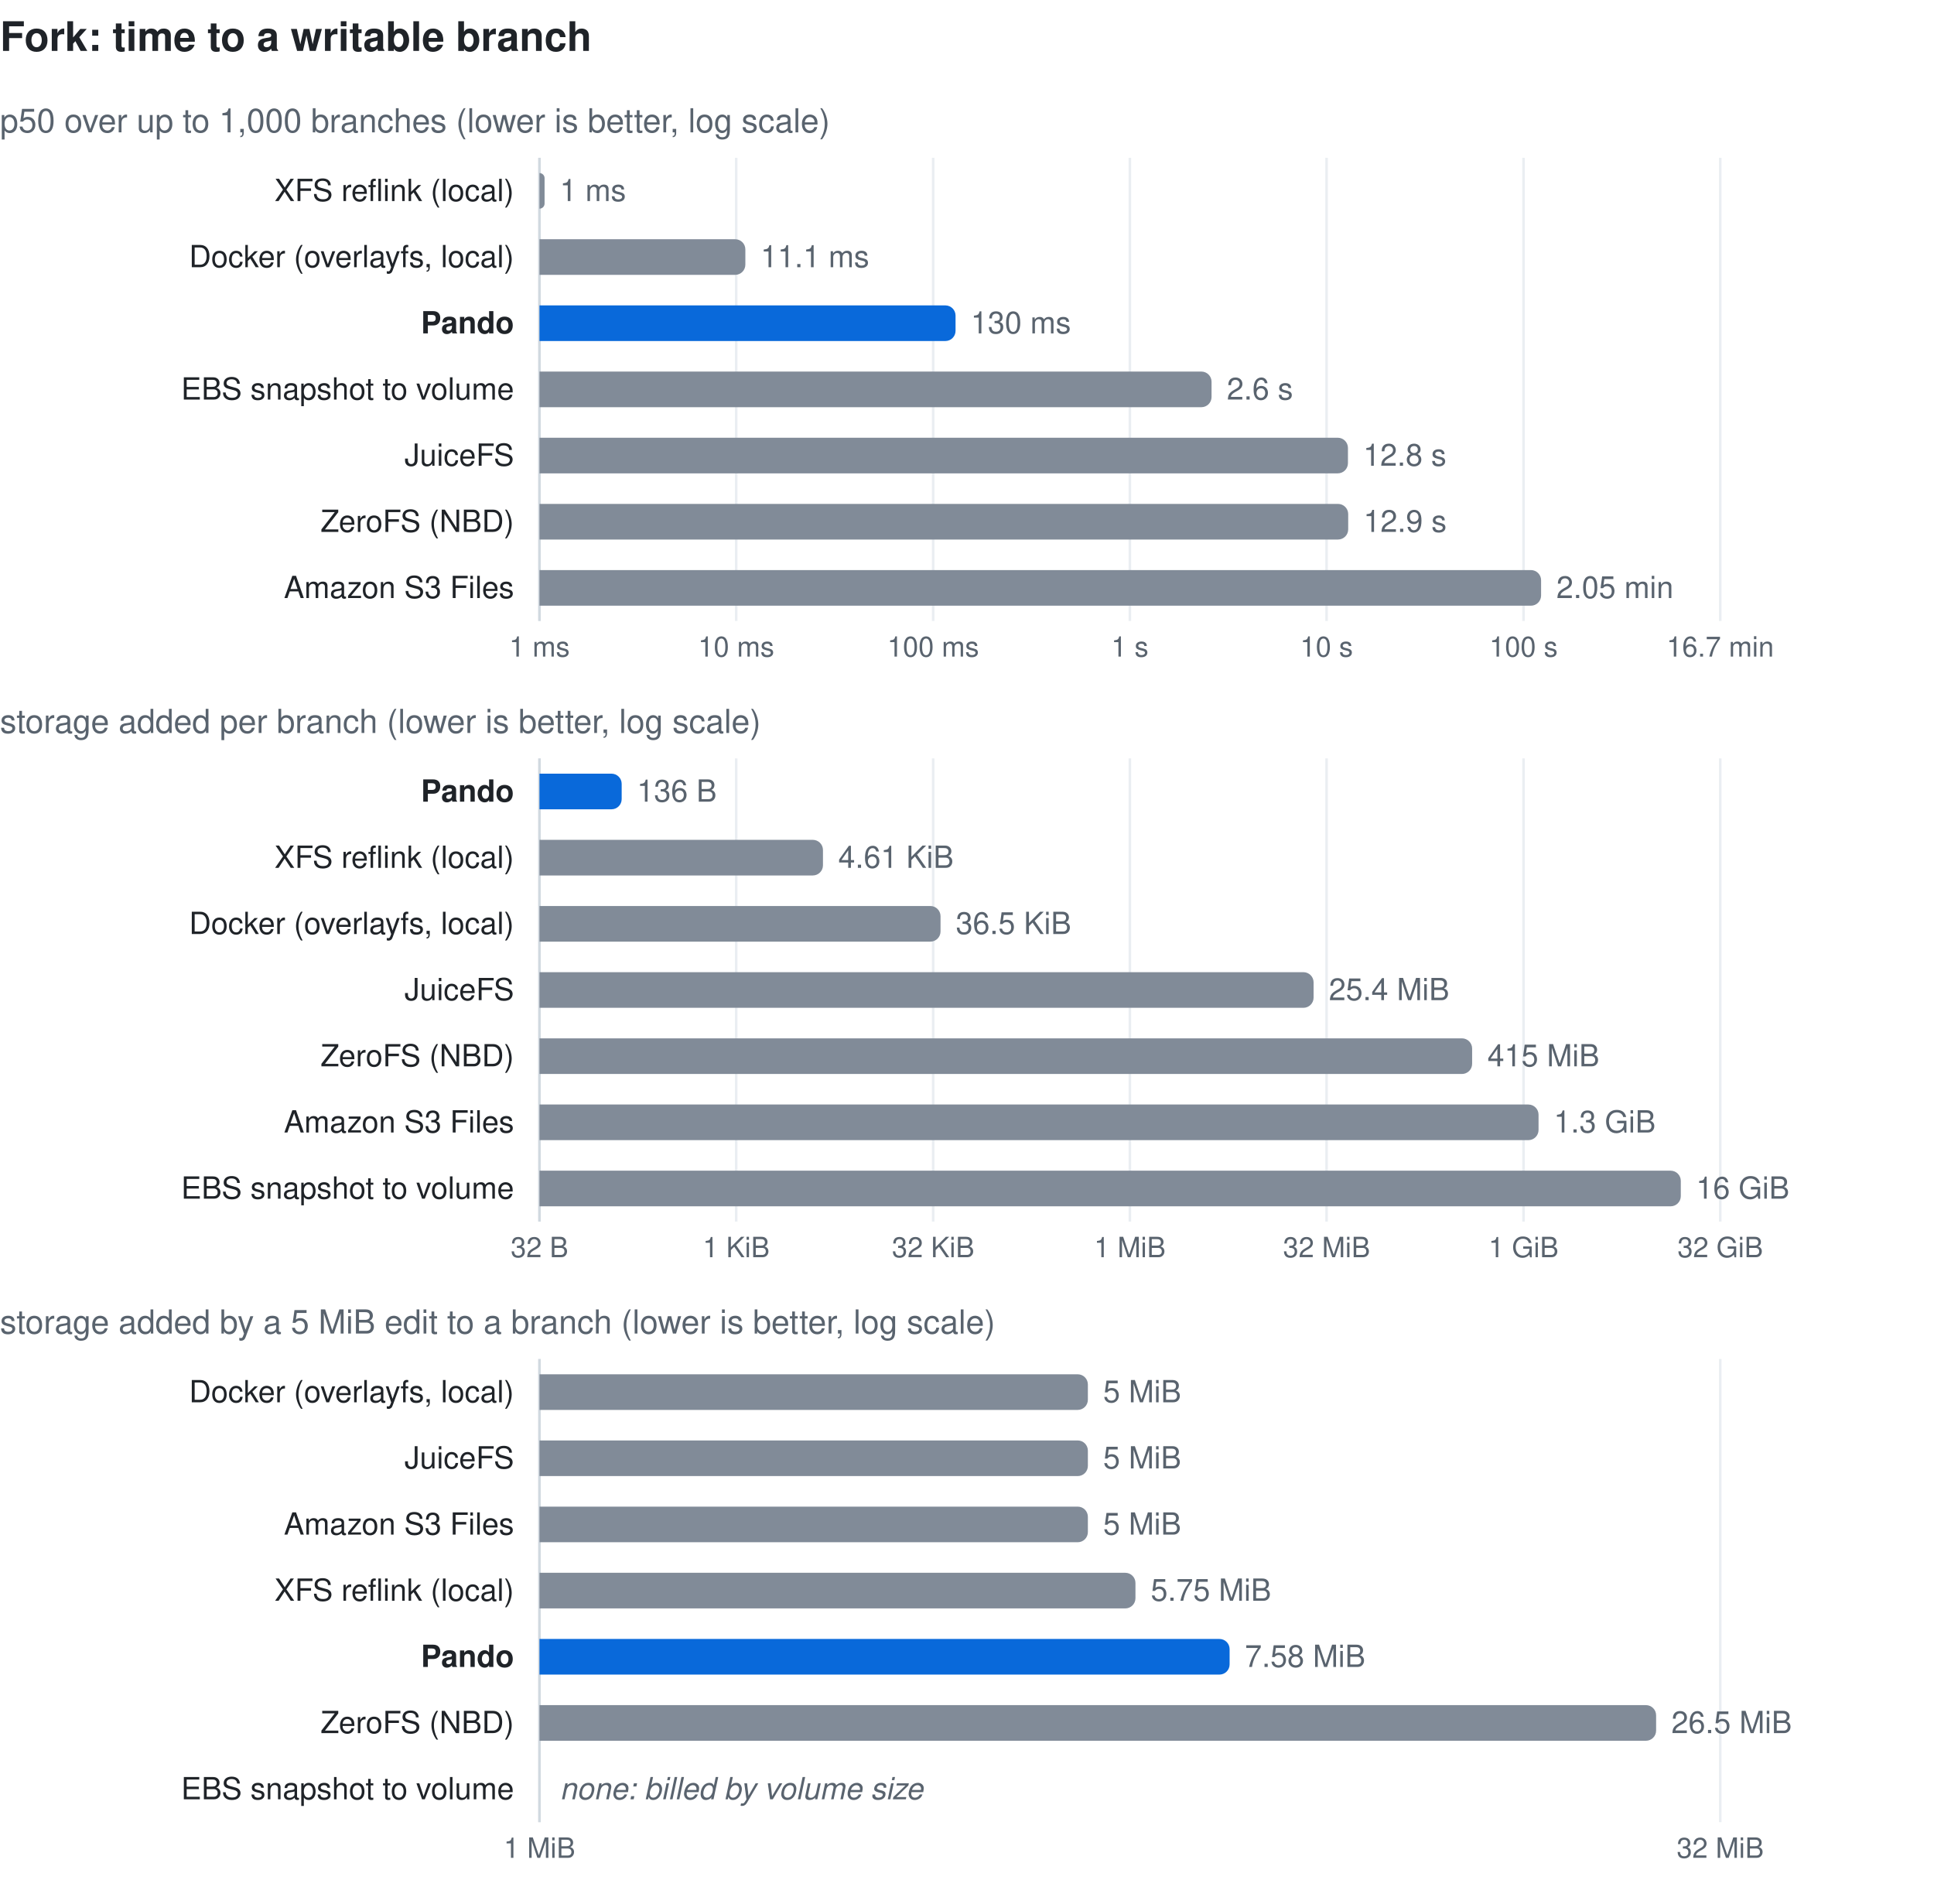
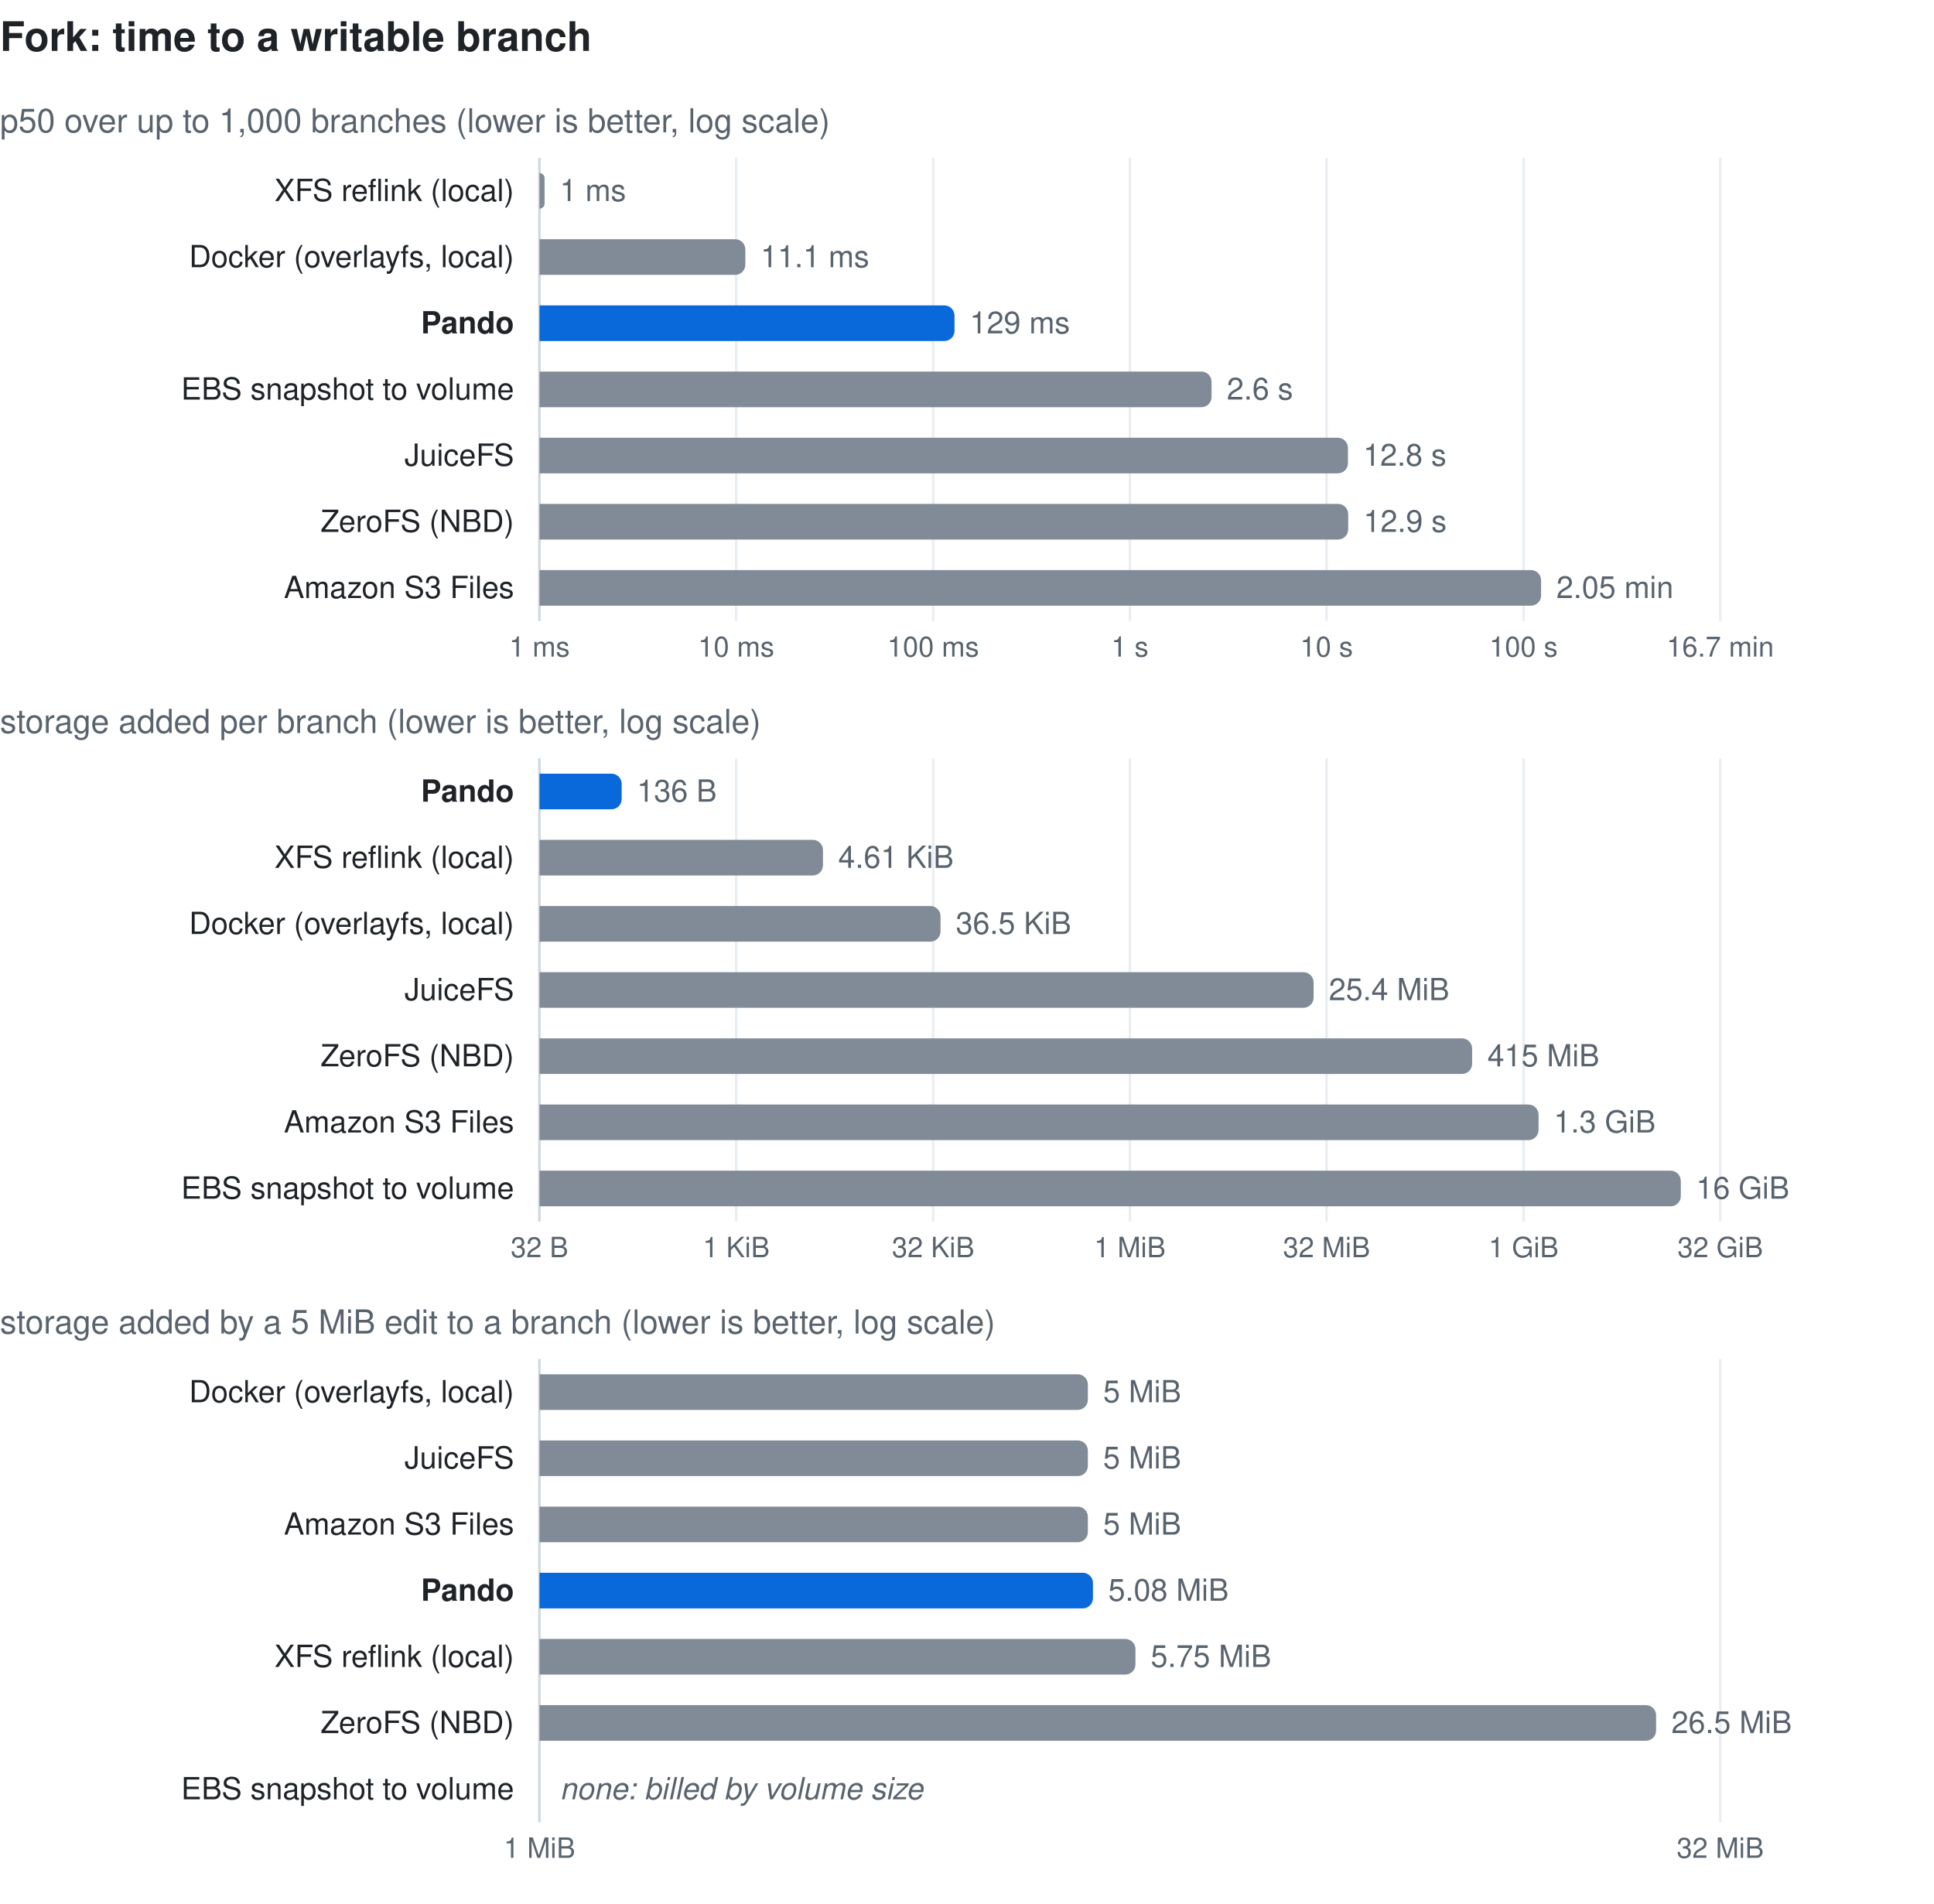
<svg xmlns="http://www.w3.org/2000/svg" width="760" height="748" viewBox="0 0 760 748" font-family="-apple-system, BlinkMacSystemFont, 'Segoe UI', Helvetica, Arial, sans-serif" role="img">
  <text x="0" y="20" font-size="16" font-weight="600" fill="#1f2328">Fork: time to a writable branch</text>
  <text x="0" y="52" font-size="13" fill="#59636e">p50 over up to 1,000 branches (lower is better, log scale)</text>
  <line x1="212.0" y1="62" x2="212.0" y2="244" stroke="#eaeef2" stroke-width="1" />
  <text x="212.0" y="258" font-size="11" fill="#59636e" text-anchor="middle">1 ms</text>
  <line x1="289.3" y1="62" x2="289.3" y2="244" stroke="#eaeef2" stroke-width="1" />
  <text x="289.3" y="258" font-size="11" fill="#59636e" text-anchor="middle">10 ms</text>
  <line x1="366.7" y1="62" x2="366.7" y2="244" stroke="#eaeef2" stroke-width="1" />
  <text x="366.7" y="258" font-size="11" fill="#59636e" text-anchor="middle">100 ms</text>
  <line x1="444.0" y1="62" x2="444.0" y2="244" stroke="#eaeef2" stroke-width="1" />
  <text x="444.0" y="258" font-size="11" fill="#59636e" text-anchor="middle">1 s</text>
  <line x1="521.3" y1="62" x2="521.3" y2="244" stroke="#eaeef2" stroke-width="1" />
  <text x="521.3" y="258" font-size="11" fill="#59636e" text-anchor="middle">10 s</text>
  <line x1="598.7" y1="62" x2="598.7" y2="244" stroke="#eaeef2" stroke-width="1" />
  <text x="598.7" y="258" font-size="11" fill="#59636e" text-anchor="middle">100 s</text>
  <line x1="676.0" y1="62" x2="676.0" y2="244" stroke="#eaeef2" stroke-width="1" />
  <text x="676.0" y="258" font-size="11" fill="#59636e" text-anchor="middle">16.7 min</text>
  <line x1="212" y1="62" x2="212" y2="244" stroke="#d1d9e0" stroke-width="1" />
  <text x="202" y="79.0" font-size="12" fill="#1f2328" text-anchor="end">XFS reflink (local)</text>
  <path d="M212,68.0 h0.0 a2,2 0 0 1 2,2 v10 a2,2 0 0 1 -2,2 h-0.0 z" fill="#818b98" />
  <text x="220.0" y="79.0" font-size="12" fill="#59636e">1 ms</text>
  <text x="202" y="105.0" font-size="12" fill="#1f2328" text-anchor="end">Docker (overlayfs, local)</text>
  <path d="M212,94.0 h76.9 a4,4 0 0 1 4,4 v6 a4,4 0 0 1 -4,4 h-76.9 z" fill="#818b98" />
  <text x="298.9" y="105.0" font-size="12" fill="#59636e">11.1 ms</text>
  <text x="202" y="131.0" font-size="12" fill="#1f2328" text-anchor="end" font-weight="600">Pando</text>
-   <path d="M212,120.0 h159.5 a4,4 0 0 1 4,4 v6 a4,4 0 0 1 -4,4 h-159.5 z" fill="#0969da" />
-   <text x="381.5" y="131.0" font-size="12" fill="#59636e">130 ms</text>
+   <path d="M212,120.0 h159.1 a4,4 0 0 1 4,4 v6 a4,4 0 0 1 -4,4 h-159.1 z" fill="#0969da" />
+   <text x="381.1" y="131.0" font-size="12" fill="#59636e">129 ms</text>
  <text x="202" y="157.0" font-size="12" fill="#1f2328" text-anchor="end">EBS snapshot to volume</text>
  <path d="M212,146.0 h260.1 a4,4 0 0 1 4,4 v6 a4,4 0 0 1 -4,4 h-260.1 z" fill="#818b98" />
  <text x="482.1" y="157.0" font-size="12" fill="#59636e">2.6 s</text>
  <text x="202" y="183.0" font-size="12" fill="#1f2328" text-anchor="end">JuiceFS</text>
  <path d="M212,172.0 h313.7 a4,4 0 0 1 4,4 v6 a4,4 0 0 1 -4,4 h-313.7 z" fill="#818b98" />
  <text x="535.7" y="183.0" font-size="12" fill="#59636e">12.8 s</text>
  <text x="202" y="209.0" font-size="12" fill="#1f2328" text-anchor="end">ZeroFS (NBD)</text>
  <path d="M212,198.0 h313.8 a4,4 0 0 1 4,4 v6 a4,4 0 0 1 -4,4 h-313.8 z" fill="#818b98" />
  <text x="535.8" y="209.0" font-size="12" fill="#59636e">12.9 s</text>
  <text x="202" y="235.0" font-size="12" fill="#1f2328" text-anchor="end">Amazon S3 Files</text>
  <path d="M212,224.0 h389.6 a4,4 0 0 1 4,4 v6 a4,4 0 0 1 -4,4 h-389.6 z" fill="#818b98" />
  <text x="611.6" y="235.0" font-size="12" fill="#59636e">2.05 min</text>
  <text x="0" y="288" font-size="13" fill="#59636e">storage added per branch (lower is better, log scale)</text>
  <line x1="212.0" y1="298" x2="212.0" y2="480" stroke="#eaeef2" stroke-width="1" />
  <text x="212.0" y="494" font-size="11" fill="#59636e" text-anchor="middle">32 B</text>
  <line x1="289.3" y1="298" x2="289.3" y2="480" stroke="#eaeef2" stroke-width="1" />
  <text x="289.3" y="494" font-size="11" fill="#59636e" text-anchor="middle">1 KiB</text>
  <line x1="366.7" y1="298" x2="366.7" y2="480" stroke="#eaeef2" stroke-width="1" />
  <text x="366.7" y="494" font-size="11" fill="#59636e" text-anchor="middle">32 KiB</text>
  <line x1="444.0" y1="298" x2="444.0" y2="480" stroke="#eaeef2" stroke-width="1" />
  <text x="444.0" y="494" font-size="11" fill="#59636e" text-anchor="middle">1 MiB</text>
  <line x1="521.3" y1="298" x2="521.3" y2="480" stroke="#eaeef2" stroke-width="1" />
  <text x="521.3" y="494" font-size="11" fill="#59636e" text-anchor="middle">32 MiB</text>
  <line x1="598.7" y1="298" x2="598.7" y2="480" stroke="#eaeef2" stroke-width="1" />
  <text x="598.7" y="494" font-size="11" fill="#59636e" text-anchor="middle">1 GiB</text>
  <line x1="676.0" y1="298" x2="676.0" y2="480" stroke="#eaeef2" stroke-width="1" />
  <text x="676.0" y="494" font-size="11" fill="#59636e" text-anchor="middle">32 GiB</text>
  <line x1="212" y1="298" x2="212" y2="480" stroke="#d1d9e0" stroke-width="1" />
  <text x="202" y="315.0" font-size="12" fill="#1f2328" text-anchor="end" font-weight="600">Pando</text>
  <path d="M212,304.0 h28.3 a4,4 0 0 1 4,4 v6 a4,4 0 0 1 -4,4 h-28.3 z" fill="#0969da" />
  <text x="250.3" y="315.0" font-size="12" fill="#59636e">136 B</text>
  <text x="202" y="341.0" font-size="12" fill="#1f2328" text-anchor="end">XFS reflink (local)</text>
  <path d="M212,330.0 h107.4 a4,4 0 0 1 4,4 v6 a4,4 0 0 1 -4,4 h-107.4 z" fill="#818b98" />
  <text x="329.4" y="341.0" font-size="12" fill="#59636e">4.61 KiB</text>
  <text x="202" y="367.0" font-size="12" fill="#1f2328" text-anchor="end">Docker (overlayfs, local)</text>
  <path d="M212,356.0 h153.6 a4,4 0 0 1 4,4 v6 a4,4 0 0 1 -4,4 h-153.6 z" fill="#818b98" />
  <text x="375.6" y="367.0" font-size="12" fill="#59636e">36.5 KiB</text>
  <text x="202" y="393.0" font-size="12" fill="#1f2328" text-anchor="end">JuiceFS</text>
  <path d="M212,382.0 h300.2 a4,4 0 0 1 4,4 v6 a4,4 0 0 1 -4,4 h-300.2 z" fill="#818b98" />
  <text x="522.2" y="393.0" font-size="12" fill="#59636e">25.4 MiB</text>
  <text x="202" y="419.0" font-size="12" fill="#1f2328" text-anchor="end">ZeroFS (NBD)</text>
  <path d="M212,408.0 h362.5 a4,4 0 0 1 4,4 v6 a4,4 0 0 1 -4,4 h-362.5 z" fill="#818b98" />
  <text x="584.5" y="419.0" font-size="12" fill="#59636e">415 MiB</text>
  <text x="202" y="445.0" font-size="12" fill="#1f2328" text-anchor="end">Amazon S3 Files</text>
  <path d="M212,434.0 h388.6 a4,4 0 0 1 4,4 v6 a4,4 0 0 1 -4,4 h-388.6 z" fill="#818b98" />
  <text x="610.6" y="445.0" font-size="12" fill="#59636e">1.3 GiB</text>
  <text x="202" y="471.0" font-size="12" fill="#1f2328" text-anchor="end">EBS snapshot to volume</text>
  <path d="M212,460.0 h444.5 a4,4 0 0 1 4,4 v6 a4,4 0 0 1 -4,4 h-444.5 z" fill="#818b98" />
  <text x="666.5" y="471.0" font-size="12" fill="#59636e">16 GiB</text>
  <text x="0" y="524" font-size="13" fill="#59636e">storage added by a 5 MiB edit to a branch (lower is better, log scale)</text>
  <line x1="212.0" y1="534" x2="212.0" y2="716" stroke="#eaeef2" stroke-width="1" />
  <text x="212.0" y="730" font-size="11" fill="#59636e" text-anchor="middle">1 MiB</text>
  <line x1="676.0" y1="534" x2="676.0" y2="716" stroke="#eaeef2" stroke-width="1" />
  <text x="676.0" y="730" font-size="11" fill="#59636e" text-anchor="middle">32 MiB</text>
  <line x1="212" y1="534" x2="212" y2="716" stroke="#d1d9e0" stroke-width="1" />
  <text x="202" y="551.0" font-size="12" fill="#1f2328" text-anchor="end">Docker (overlayfs, local)</text>
  <path d="M212,540.0 h211.5 a4,4 0 0 1 4,4 v6 a4,4 0 0 1 -4,4 h-211.5 z" fill="#818b98" />
  <text x="433.5" y="551.0" font-size="12" fill="#59636e">5 MiB</text>
  <text x="202" y="577.0" font-size="12" fill="#1f2328" text-anchor="end">JuiceFS</text>
  <path d="M212,566.0 h211.5 a4,4 0 0 1 4,4 v6 a4,4 0 0 1 -4,4 h-211.5 z" fill="#818b98" />
  <text x="433.5" y="577.0" font-size="12" fill="#59636e">5 MiB</text>
  <text x="202" y="603.0" font-size="12" fill="#1f2328" text-anchor="end">Amazon S3 Files</text>
  <path d="M212,592.0 h211.5 a4,4 0 0 1 4,4 v6 a4,4 0 0 1 -4,4 h-211.5 z" fill="#818b98" />
  <text x="433.5" y="603.0" font-size="12" fill="#59636e">5 MiB</text>
-   <text x="202" y="629.0" font-size="12" fill="#1f2328" text-anchor="end">XFS reflink (local)</text>
-   <path d="M212,618.0 h230.2 a4,4 0 0 1 4,4 v6 a4,4 0 0 1 -4,4 h-230.2 z" fill="#818b98" />
-   <text x="452.2" y="629.0" font-size="12" fill="#59636e">5.75 MiB</text>
-   <text x="202" y="655.0" font-size="12" fill="#1f2328" text-anchor="end" font-weight="600">Pando</text>
-   <path d="M212,644.0 h267.2 a4,4 0 0 1 4,4 v6 a4,4 0 0 1 -4,4 h-267.2 z" fill="#0969da" />
-   <text x="489.2" y="655.0" font-size="12" fill="#59636e">7.58 MiB</text>
+   <text x="202" y="629.0" font-size="12" fill="#1f2328" text-anchor="end" font-weight="600">Pando</text>
+   <path d="M212,618.0 h213.5 a4,4 0 0 1 4,4 v6 a4,4 0 0 1 -4,4 h-213.5 z" fill="#0969da" />
+   <text x="435.5" y="629.0" font-size="12" fill="#59636e">5.08 MiB</text>
+   <text x="202" y="655.0" font-size="12" fill="#1f2328" text-anchor="end">XFS reflink (local)</text>
+   <path d="M212,644.0 h230.2 a4,4 0 0 1 4,4 v6 a4,4 0 0 1 -4,4 h-230.2 z" fill="#818b98" />
+   <text x="452.2" y="655.0" font-size="12" fill="#59636e">5.75 MiB</text>
  <text x="202" y="681.0" font-size="12" fill="#1f2328" text-anchor="end">ZeroFS (NBD)</text>
  <path d="M212,670.0 h434.8 a4,4 0 0 1 4,4 v6 a4,4 0 0 1 -4,4 h-434.8 z" fill="#818b98" />
  <text x="656.8" y="681.0" font-size="12" fill="#59636e">26.5 MiB</text>
  <text x="202" y="707.0" font-size="12" fill="#1f2328" text-anchor="end">EBS snapshot to volume</text>
  <text x="220" y="707.0" font-size="12" font-style="italic" fill="#59636e">none: billed by volume size</text>
</svg>
